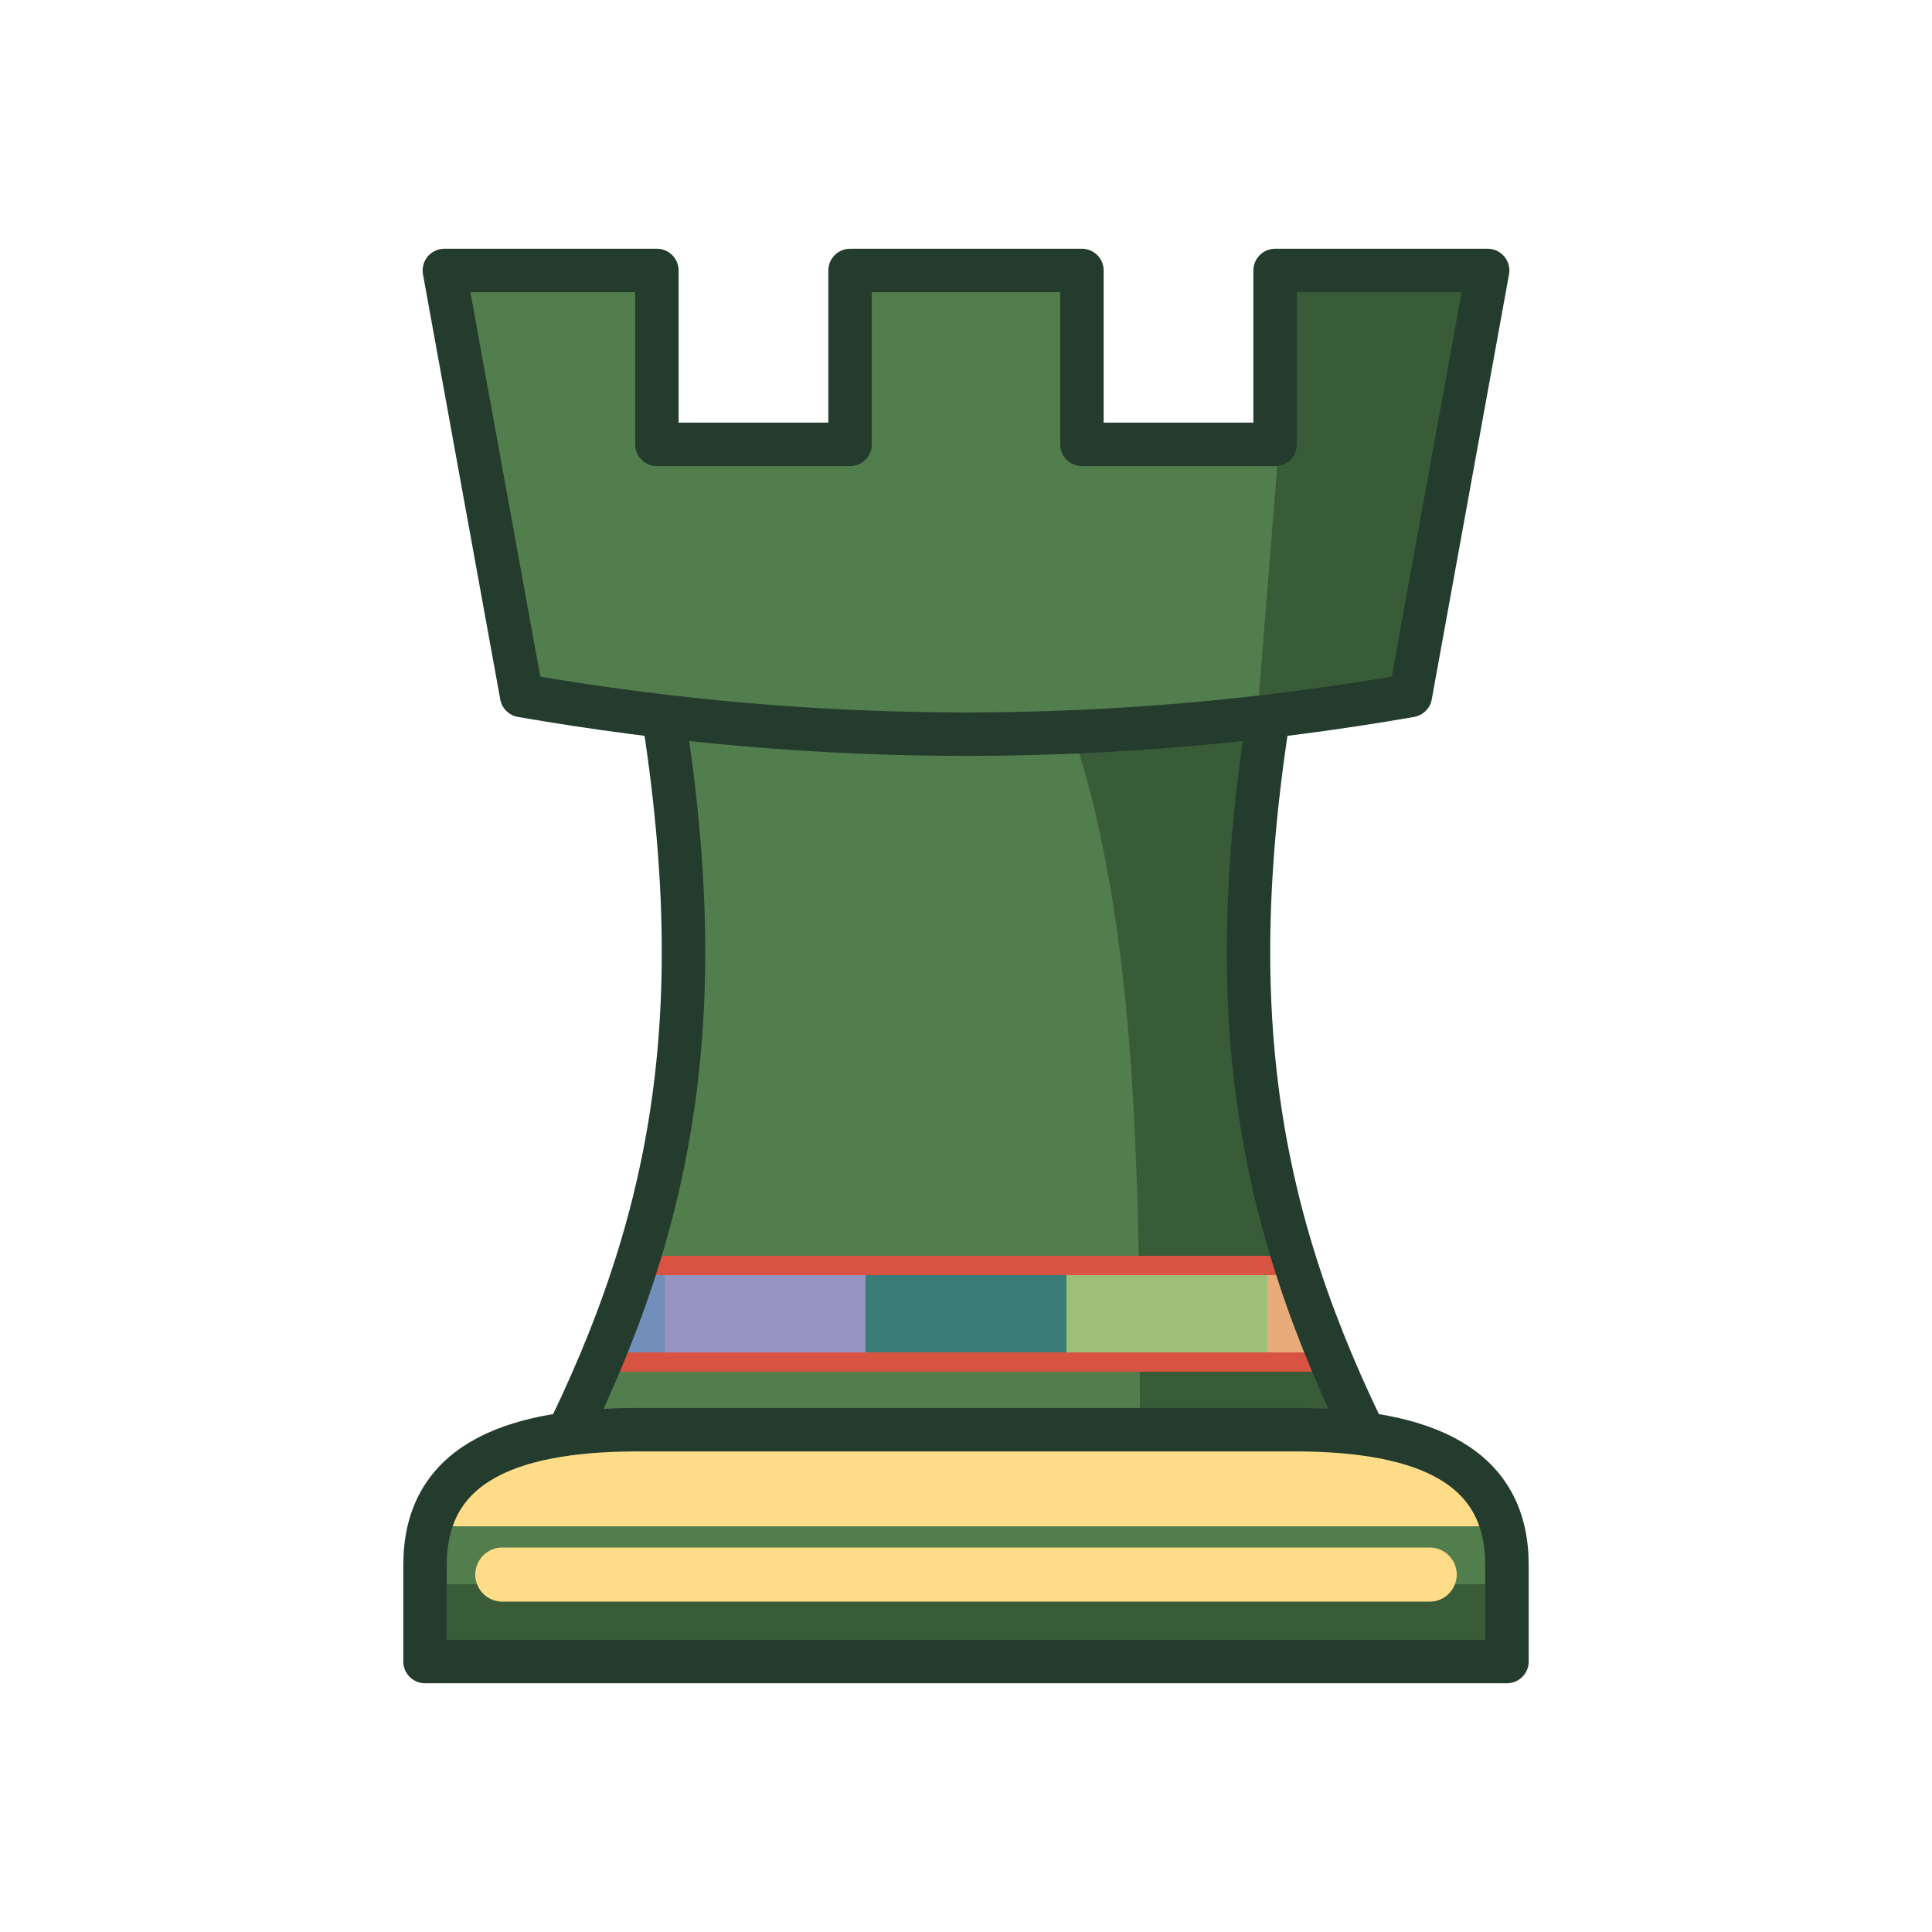
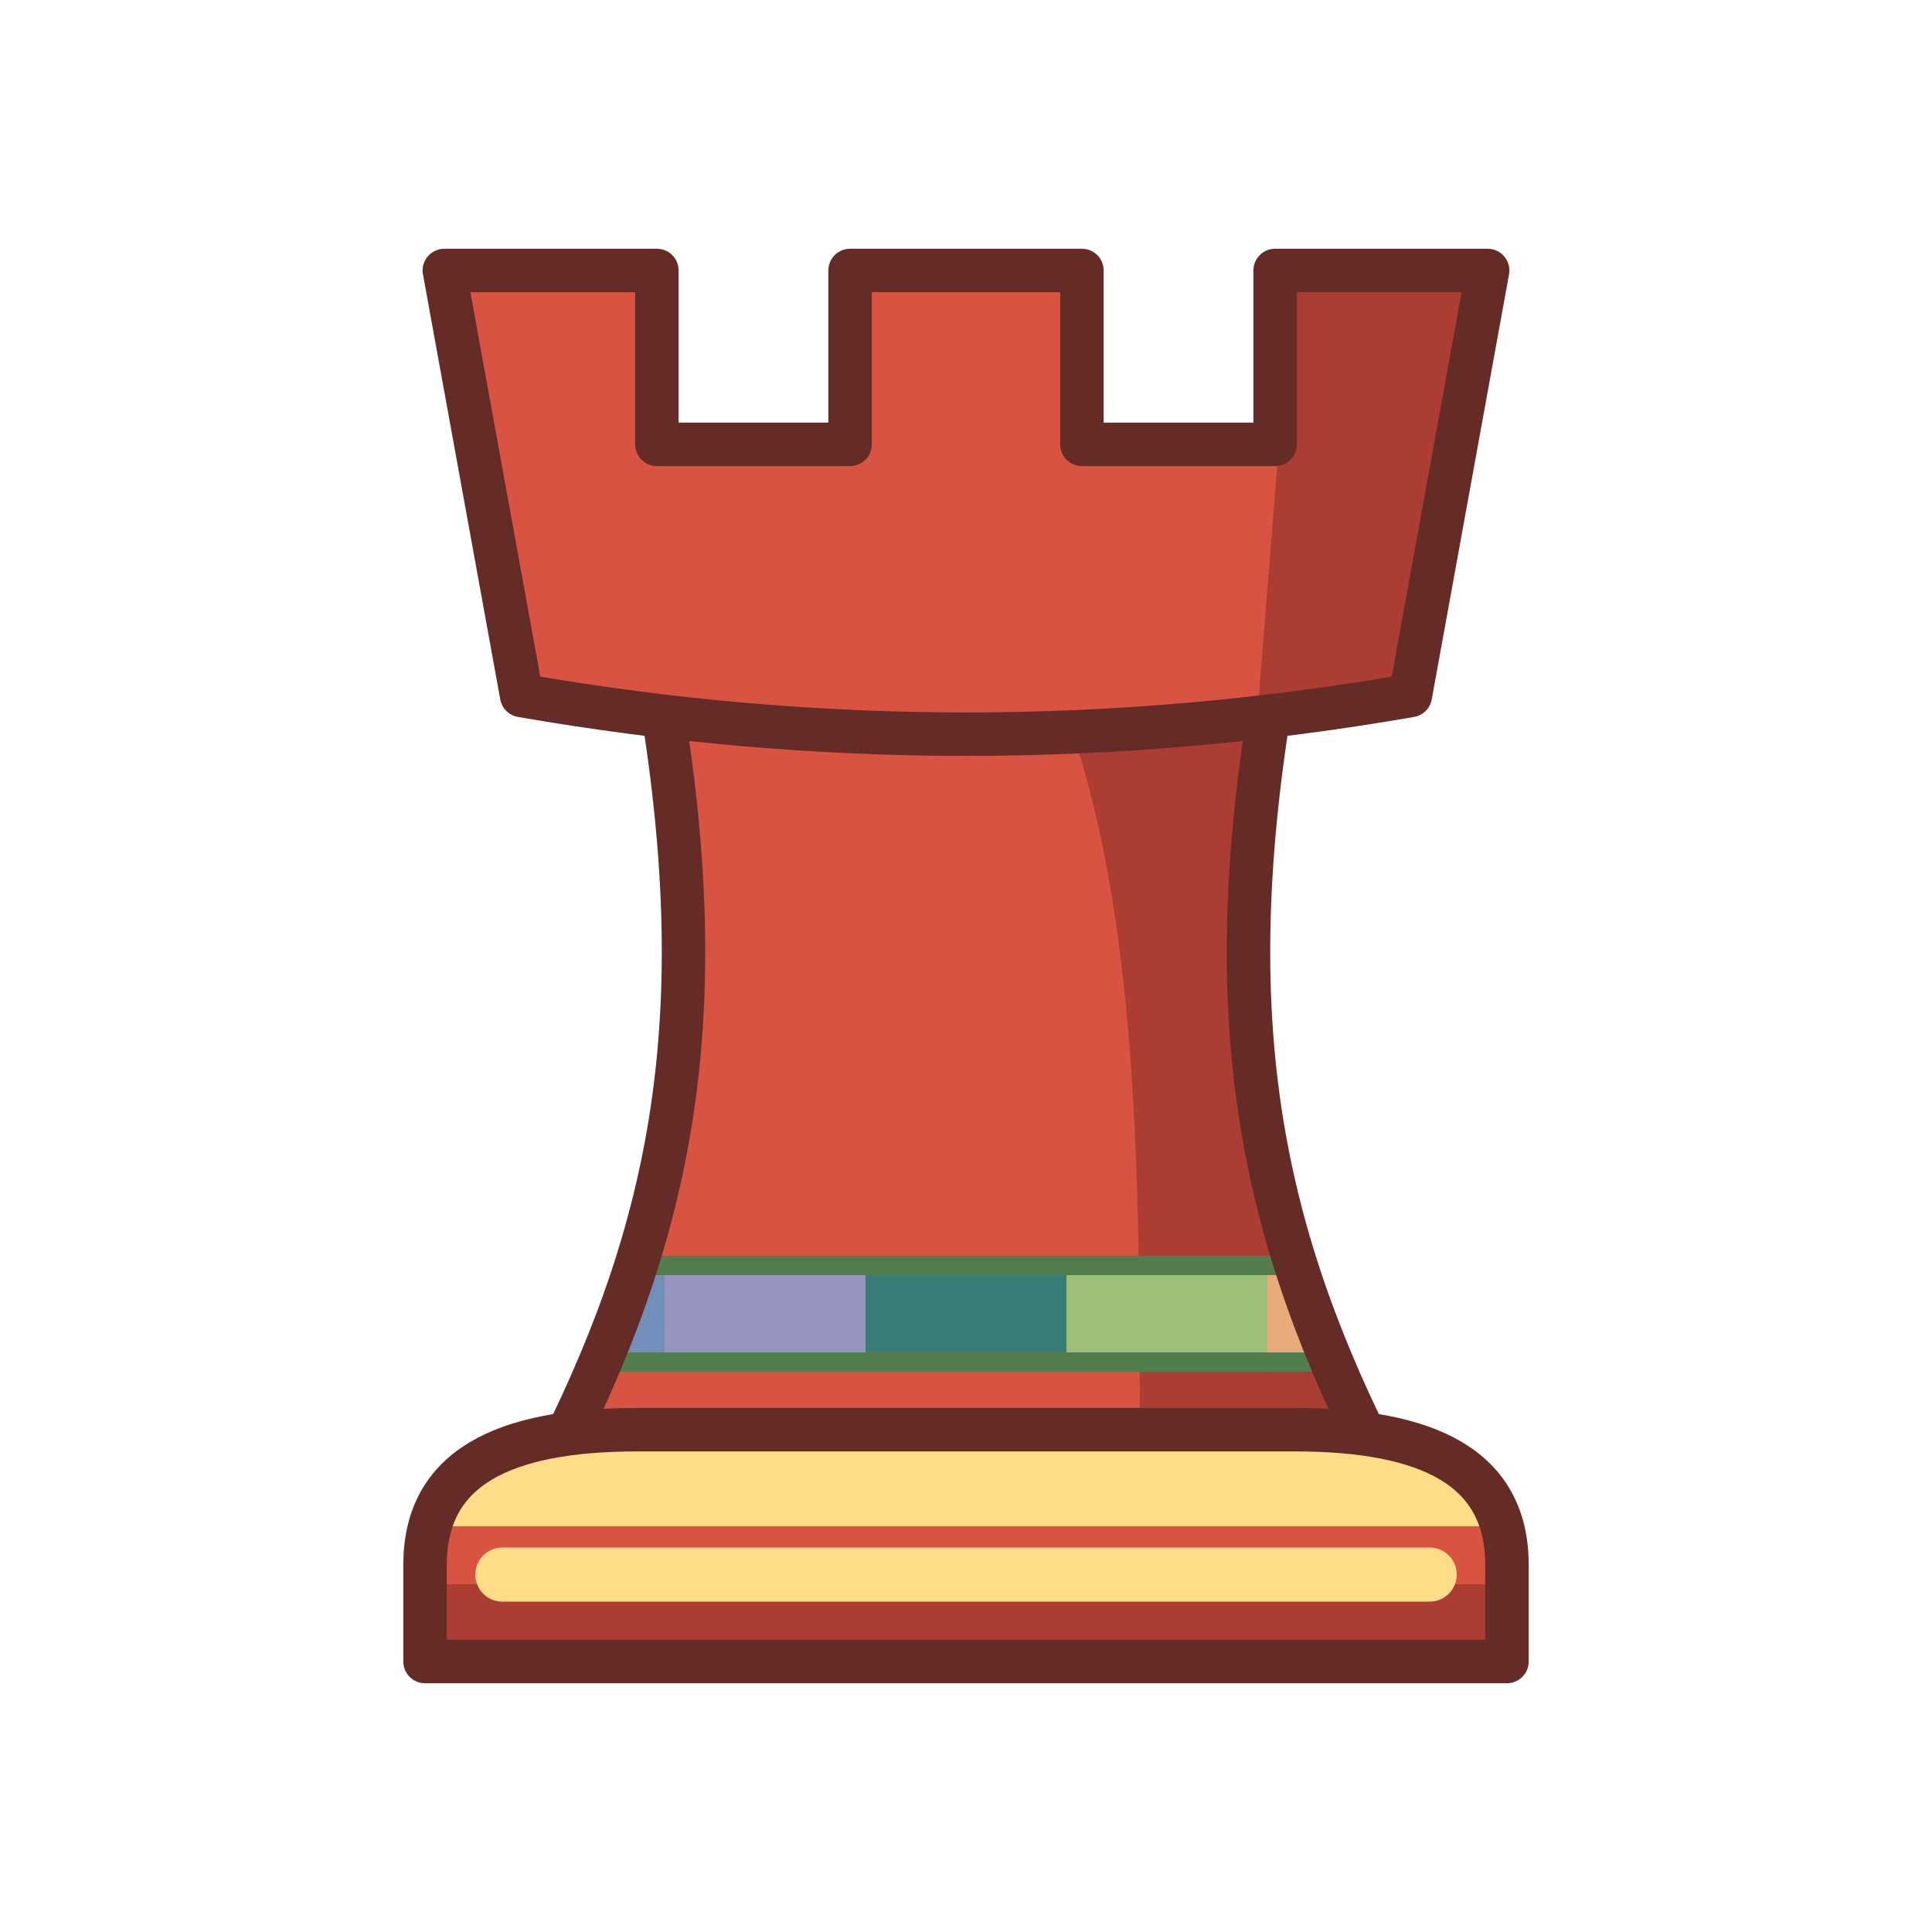
<svg xmlns="http://www.w3.org/2000/svg" viewBox="0 3 100 100">
-   <g fill="#527E4D" stroke="#243C2D" stroke-width="2.25" stroke-linejoin="round" stroke-linecap="round">
-     <path d="M34 38 H66 C63 55 65 66 71 78 H29 C35 66 37 55 34 38 Z" fill="#527E4D" stroke="none" fill-rule="evenodd" />
+   <g fill="#D95343" stroke="#652C27" stroke-width="2.25" stroke-linejoin="round" stroke-linecap="round">
+     <path d="M34 38 H66 C63 55 65 66 71 78 H29 C35 66 37 55 34 38 Z" fill="#D95343" stroke="none" fill-rule="evenodd" />
    <defs>
      <clipPath id="s1">
        <path d="M34 38 H66 C63 55 65 66 71 78 H29 C35 66 37 55 34 38 Z" clip-rule="evenodd" />
      </clipPath>
    </defs>
-     <path d="M54 37 H67 C64 58 65 67 72 79 H59 C59 63 59 48 54 37 Z" fill="#385C38" stroke="none" clip-path="url(#s1)" />
+     <path d="M54 37 H67 C64 58 65 67 72 79 H59 C59 63 59 48 54 37 Z" fill="#AC3D33" stroke="none" clip-path="url(#s1)" />
    <g stroke="none" clip-path="url(#s1)">
-       <path d="M10 68 H90 V74 H10 Z" fill="#D95343" />
+       <path d="M10 68 H90 V74 H10 Z" fill="#527E4D" />
      <path d="M10 78 H90 V82 H10 Z" fill="#FFDC88" />
      <path d="M24 69 H34.4 V73 H24 Z" fill="#728EBA" />
      <path d="M34.4 69 H44.8 V73 H34.4 Z" fill="#9894C2" />
      <path d="M44.8 69 H55.2 V73 H44.8 Z" fill="#397C78" />
      <path d="M55.2 69 H65.6 V73 H55.2 Z" fill="#9EBF78" />
      <path d="M65.6 69 H76 V73 H65.6 Z" fill="#E9AB79" />
    </g>
    <path d="M34 38 H66 C63 55 65 66 71 78 H29 C35 66 37 55 34 38 Z" fill="none" />
-     <path d="M23 17 H34 V26 H44 V17 H56 V26 H66 V17 H77 L73 39 Q50 43 27 39 Z" fill="#527E4D" stroke="none" fill-rule="evenodd" />
+     <path d="M23 17 H34 V26 H44 V17 H56 V26 H66 V17 H77 L73 39 Q50 43 27 39 Z" fill="#D95343" stroke="none" fill-rule="evenodd" />
    <defs>
      <clipPath id="s2">
        <path d="M23 17 H34 V26 H44 V17 H56 V26 H66 V17 H77 L73 39 Q50 43 27 39 Z" clip-rule="evenodd" />
      </clipPath>
    </defs>
-     <path d="M67 16 H78 L73 40 L65 41 Z" fill="#385C38" stroke="none" clip-path="url(#s2)" />
+     <path d="M67 16 H78 L73 40 L65 41 Z" fill="#AC3D33" stroke="none" clip-path="url(#s2)" />
    <g stroke="none" clip-path="url(#s2)">
-       <path d="M10 68 H90 V74 H10 Z" fill="#D95343" />
+       <path d="M10 68 H90 V74 H10 Z" fill="#527E4D" />
      <path d="M10 78 H90 V82 H10 Z" fill="#FFDC88" />
      <path d="M24 69 H34.4 V73 H24 Z" fill="#728EBA" />
      <path d="M34.4 69 H44.8 V73 H34.4 Z" fill="#9894C2" />
      <path d="M44.8 69 H55.2 V73 H44.8 Z" fill="#397C78" />
      <path d="M55.2 69 H65.6 V73 H55.2 Z" fill="#9EBF78" />
      <path d="M65.6 69 H76 V73 H65.6 Z" fill="#E9AB79" />
    </g>
    <path d="M23 17 H34 V26 H44 V17 H56 V26 H66 V17 H77 L73 39 Q50 43 27 39 Z" fill="none" />
-     <path d="M22 89 V84 C22 79 26 77 33 77 H67 C74 77 78 79 78 84 V89 Z" fill="#527E4D" stroke="none" fill-rule="evenodd" />
+     <path d="M22 89 V84 C22 79 26 77 33 77 H67 C74 77 78 79 78 84 V89 Z" fill="#D95343" stroke="none" fill-rule="evenodd" />
    <defs>
      <clipPath id="s3">
        <path d="M22 89 V84 C22 79 26 77 33 77 H67 C74 77 78 79 78 84 V89 Z" clip-rule="evenodd" />
      </clipPath>
    </defs>
-     <path d="M21 85 H79 V90 H21 Z" fill="#385C38" stroke="none" clip-path="url(#s3)" />
+     <path d="M21 85 H79 V90 H21 Z" fill="#AC3D33" stroke="none" clip-path="url(#s3)" />
    <g stroke="none" clip-path="url(#s3)">
-       <path d="M10 68 H90 V74 H10 Z" fill="#D95343" />
+       <path d="M10 68 H90 V74 H10 Z" fill="#527E4D" />
      <path d="M10 78 H90 V82 H10 Z" fill="#FFDC88" />
      <path d="M24 69 H34.4 V73 H24 Z" fill="#728EBA" />
      <path d="M34.4 69 H44.8 V73 H34.4 Z" fill="#9894C2" />
      <path d="M44.8 69 H55.2 V73 H44.8 Z" fill="#397C78" />
      <path d="M55.2 69 H65.6 V73 H55.2 Z" fill="#9EBF78" />
      <path d="M65.6 69 H76 V73 H65.6 Z" fill="#E9AB79" />
    </g>
    <path d="M22 89 V84 C22 79 26 77 33 77 H67 C74 77 78 79 78 84 V89 Z" fill="none" />
    <path d="M26 84.5 H74" fill="none" stroke="#FFDC88" stroke-width="2.8" stroke-linecap="round" />
  </g>
</svg>
